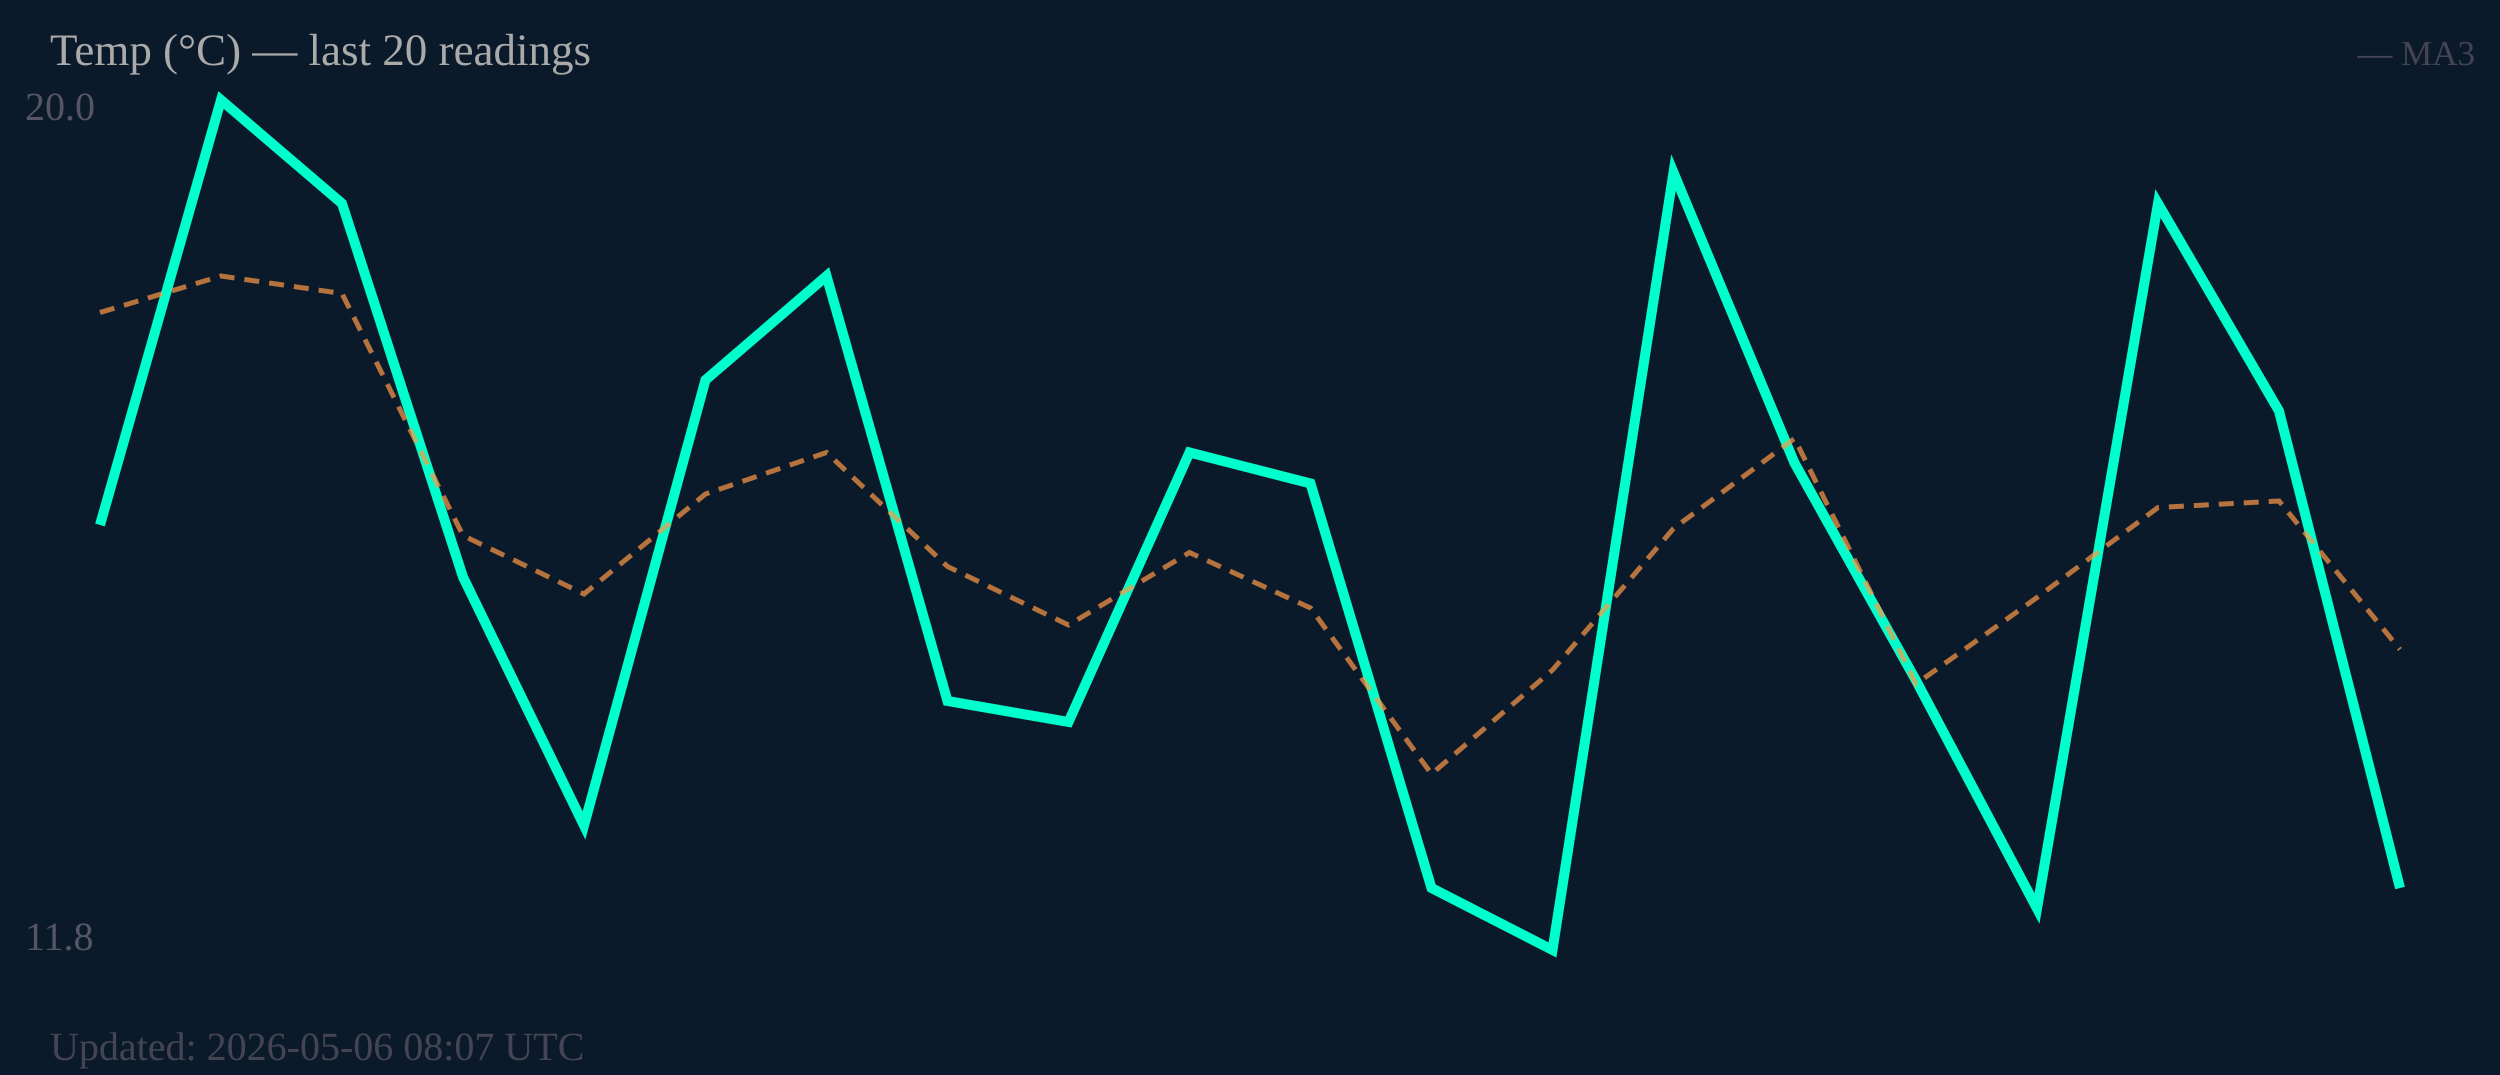
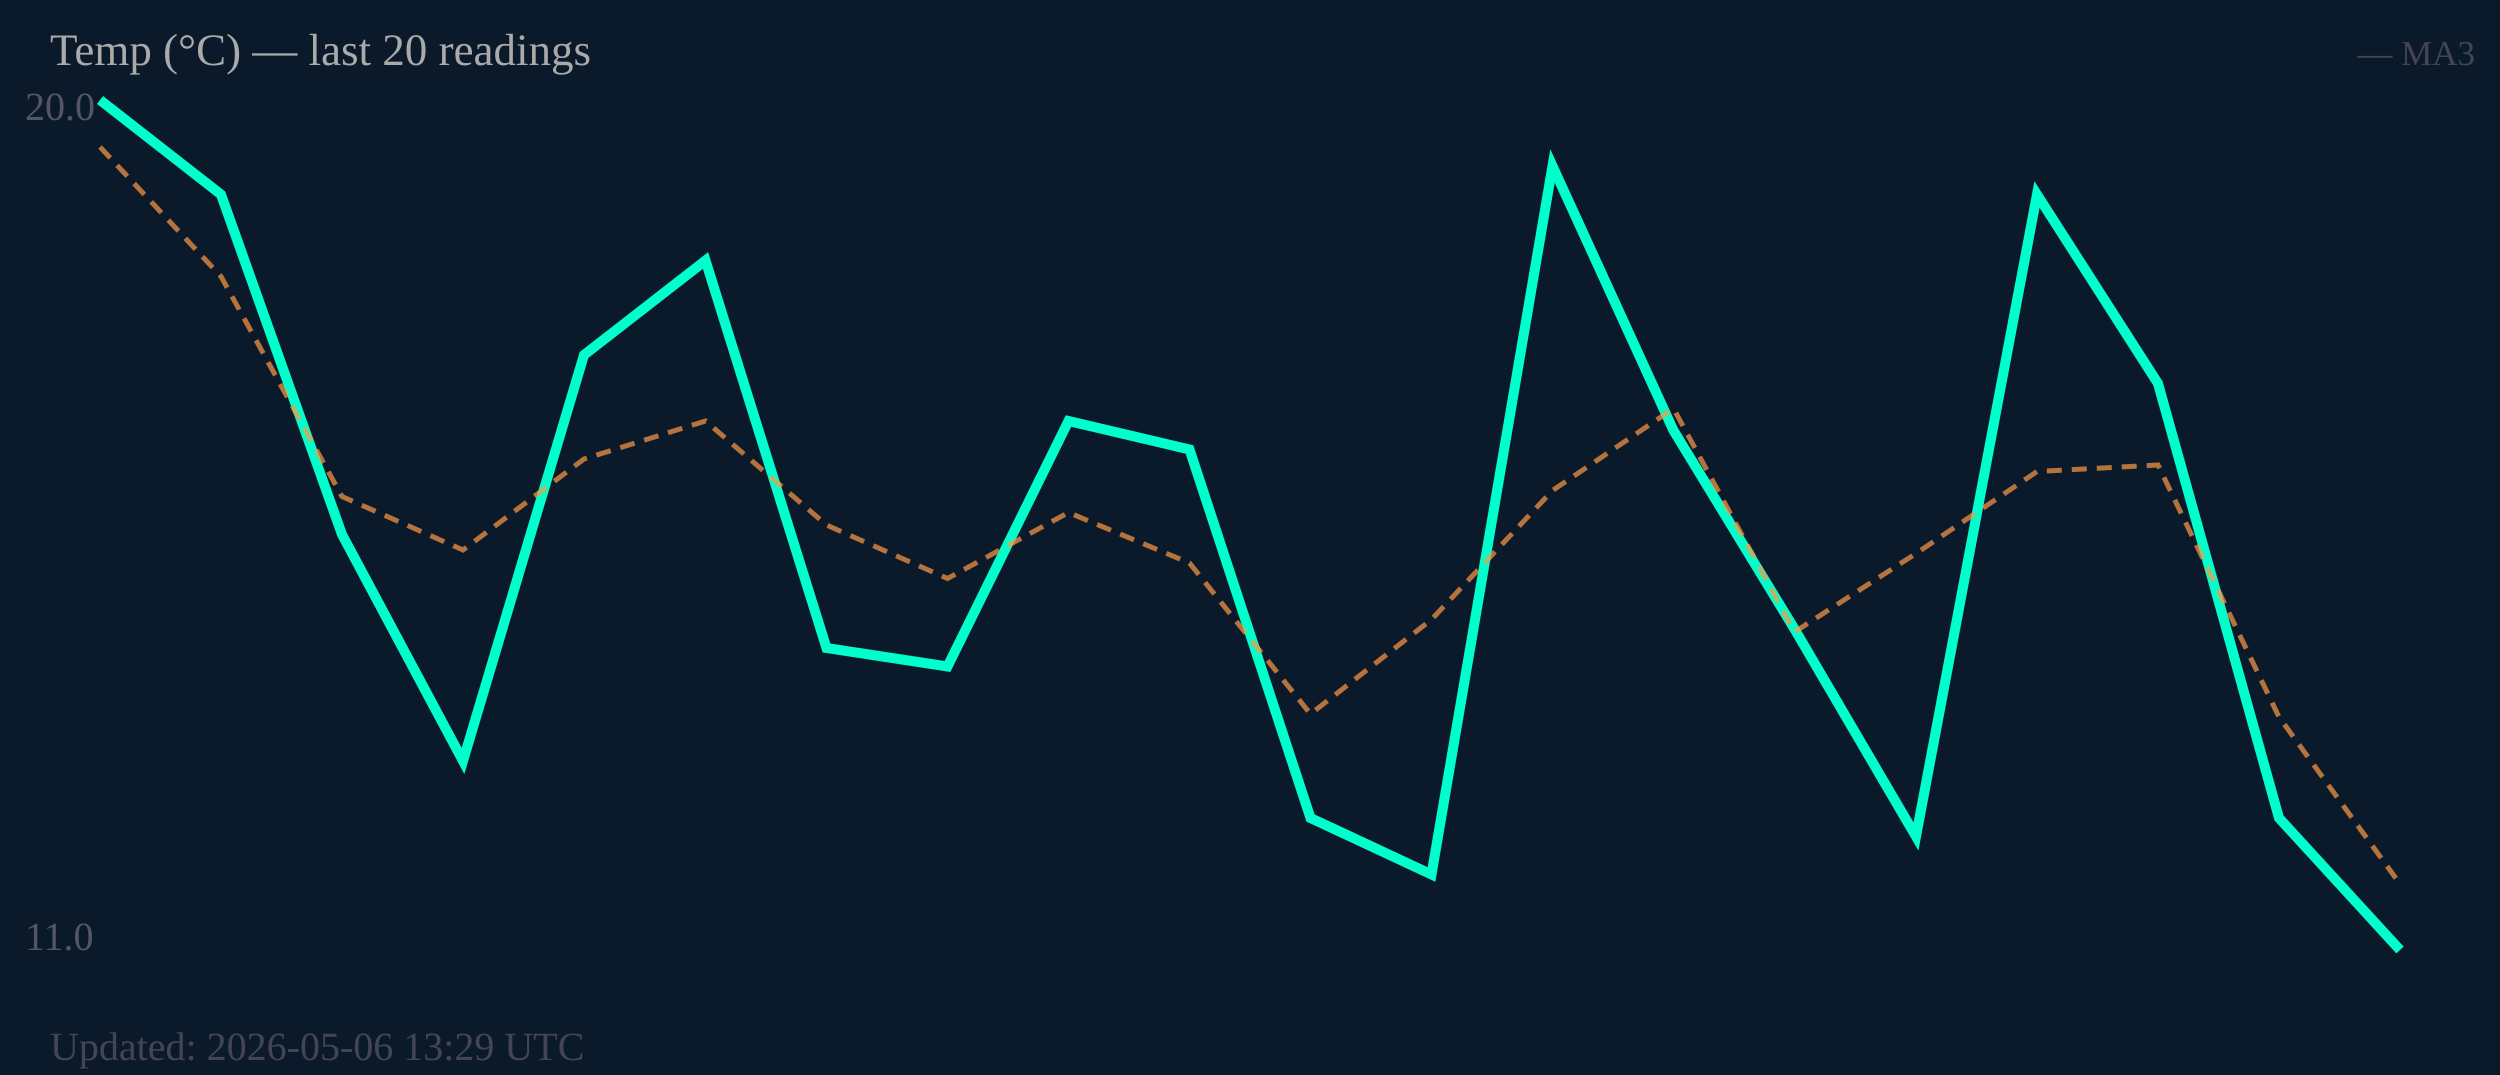
<svg xmlns="http://www.w3.org/2000/svg" width="500" height="215" viewBox="0 0 500 215">
  <rect width="500" height="215" fill="#0b1a2a" />
  <text x="5" y="24" font-size="8" fill="#556">20.0</text>
-   <text x="5" y="190" font-size="8" fill="#556">11.8</text>
-   <polyline fill="none" stroke="#00ffcc" stroke-width="2" points="20.0,105.0 44.2,20.0 68.4,40.7 92.6,115.4 116.8,165.1 141.1,76.0 165.3,55.2 189.5,140.2 213.7,144.4 237.9,90.5 262.1,96.7 286.3,177.6 310.5,190.0 334.7,34.5 358.9,92.6 383.2,136.1 407.4,181.7 431.6,40.7 455.8,82.2 480.0,177.6" />
-   <polyline fill="none" stroke="#ff9944" stroke-width="1" stroke-dasharray="3,2" opacity="0.7" points="20.0,62.5 44.2,55.2 68.4,58.7 92.6,107.1 116.8,118.8 141.1,98.8 165.3,90.5 189.5,113.3 213.7,125.0 237.9,110.5 262.1,121.6 286.3,154.8 310.5,134.0 334.7,105.7 358.9,87.7 383.2,136.8 407.4,119.5 431.6,101.5 455.8,100.2 480.0,129.9" />
+   <text x="5" y="190" font-size="8" fill="#556">11.0</text>
+   <polyline fill="none" stroke="#00ffcc" stroke-width="2" points="20.0,20.0 44.2,38.9 68.4,106.9 92.6,152.2 116.8,71.0 141.1,52.1 165.3,129.6 189.5,133.3 213.7,84.2 237.9,89.9 262.1,163.6 286.3,174.9 310.5,33.2 334.7,86.1 358.9,125.8 383.2,167.3 407.4,38.9 431.6,76.7 455.8,163.6 480.0,190.0" />
+   <polyline fill="none" stroke="#ff9944" stroke-width="1" stroke-dasharray="3,2" opacity="0.7" points="20.0,29.4 44.2,55.3 68.4,99.3 92.6,110.0 116.8,91.8 141.1,84.2 165.3,105.0 189.5,115.7 213.7,102.5 237.9,112.6 262.1,142.8 286.3,123.9 310.5,98.1 334.7,81.7 358.9,126.4 383.2,110.7 407.4,94.3 431.6,93.0 455.8,143.4 480.0,176.8" />
  <text x="10" y="13" font-size="9" fill="#aaa">Temp (°C) — last 20 readings</text>
  <text x="495" y="13" font-size="7" fill="#445" text-anchor="end">— MA3</text>
-   <text x="10" y="212" font-size="8" fill="#445">Updated: 2026-05-06 08:07 UTC</text>
+   <text x="10" y="212" font-size="8" fill="#445">Updated: 2026-05-06 13:29 UTC</text>
</svg>
